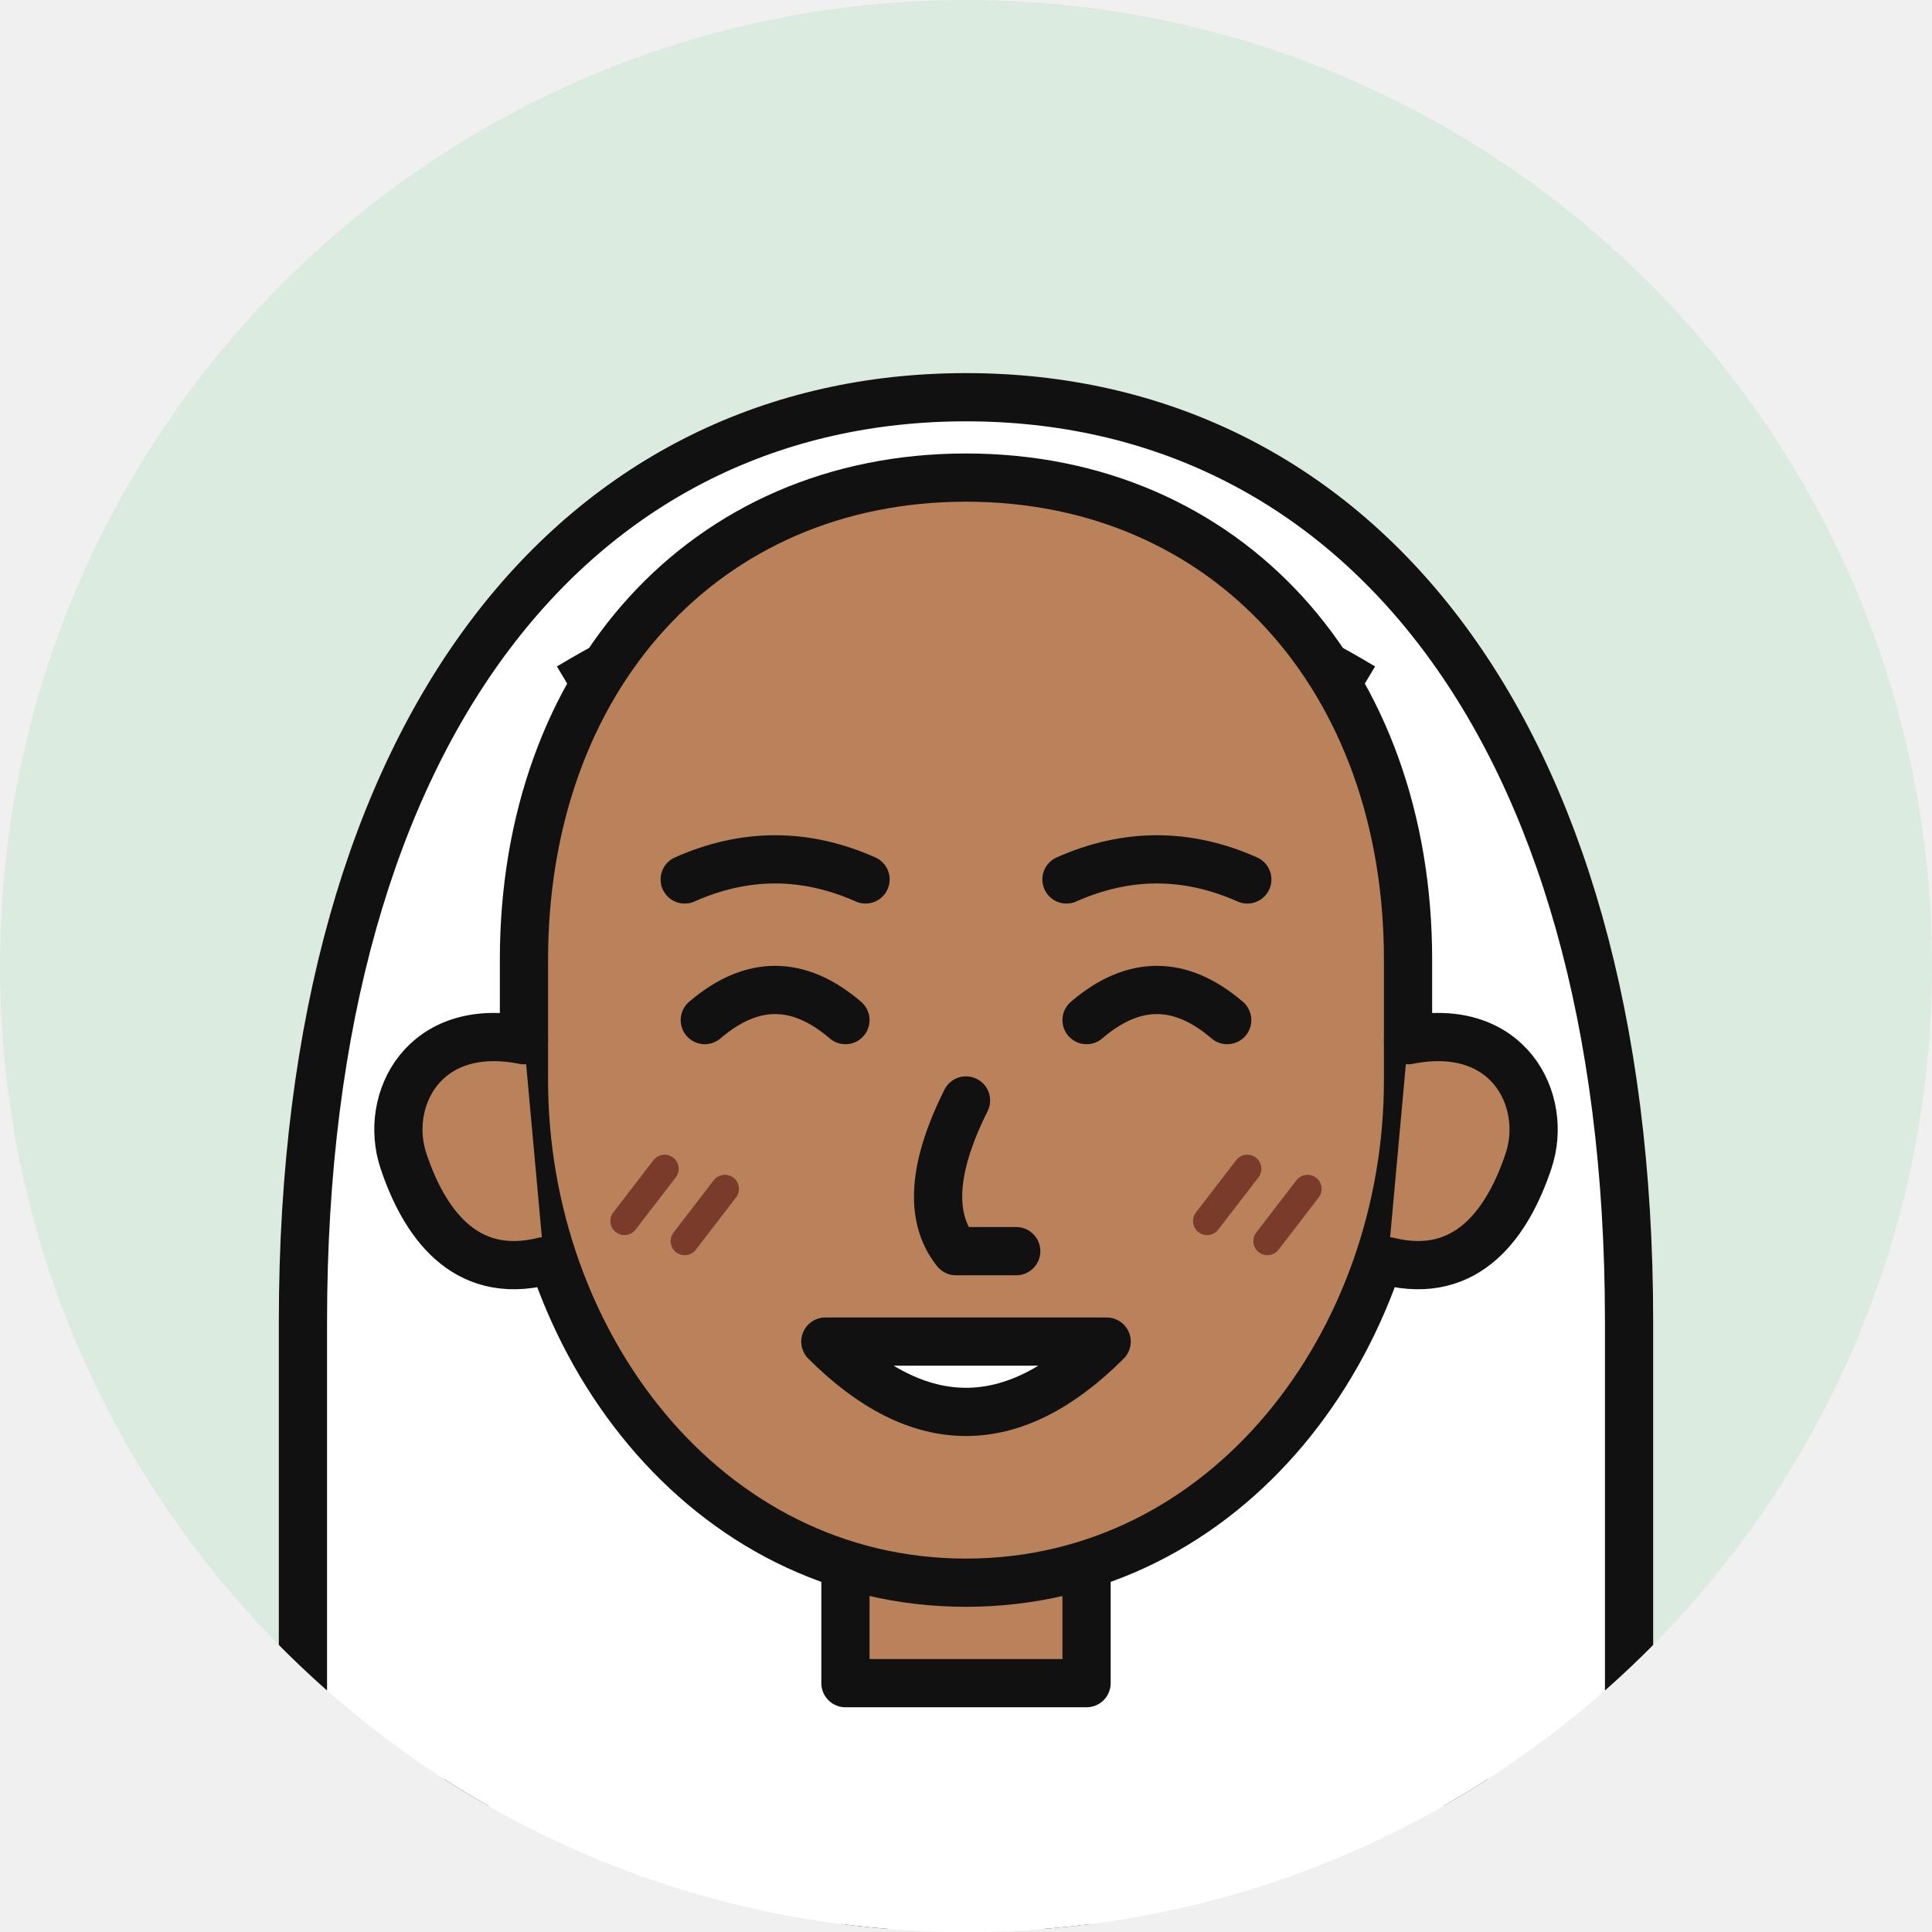
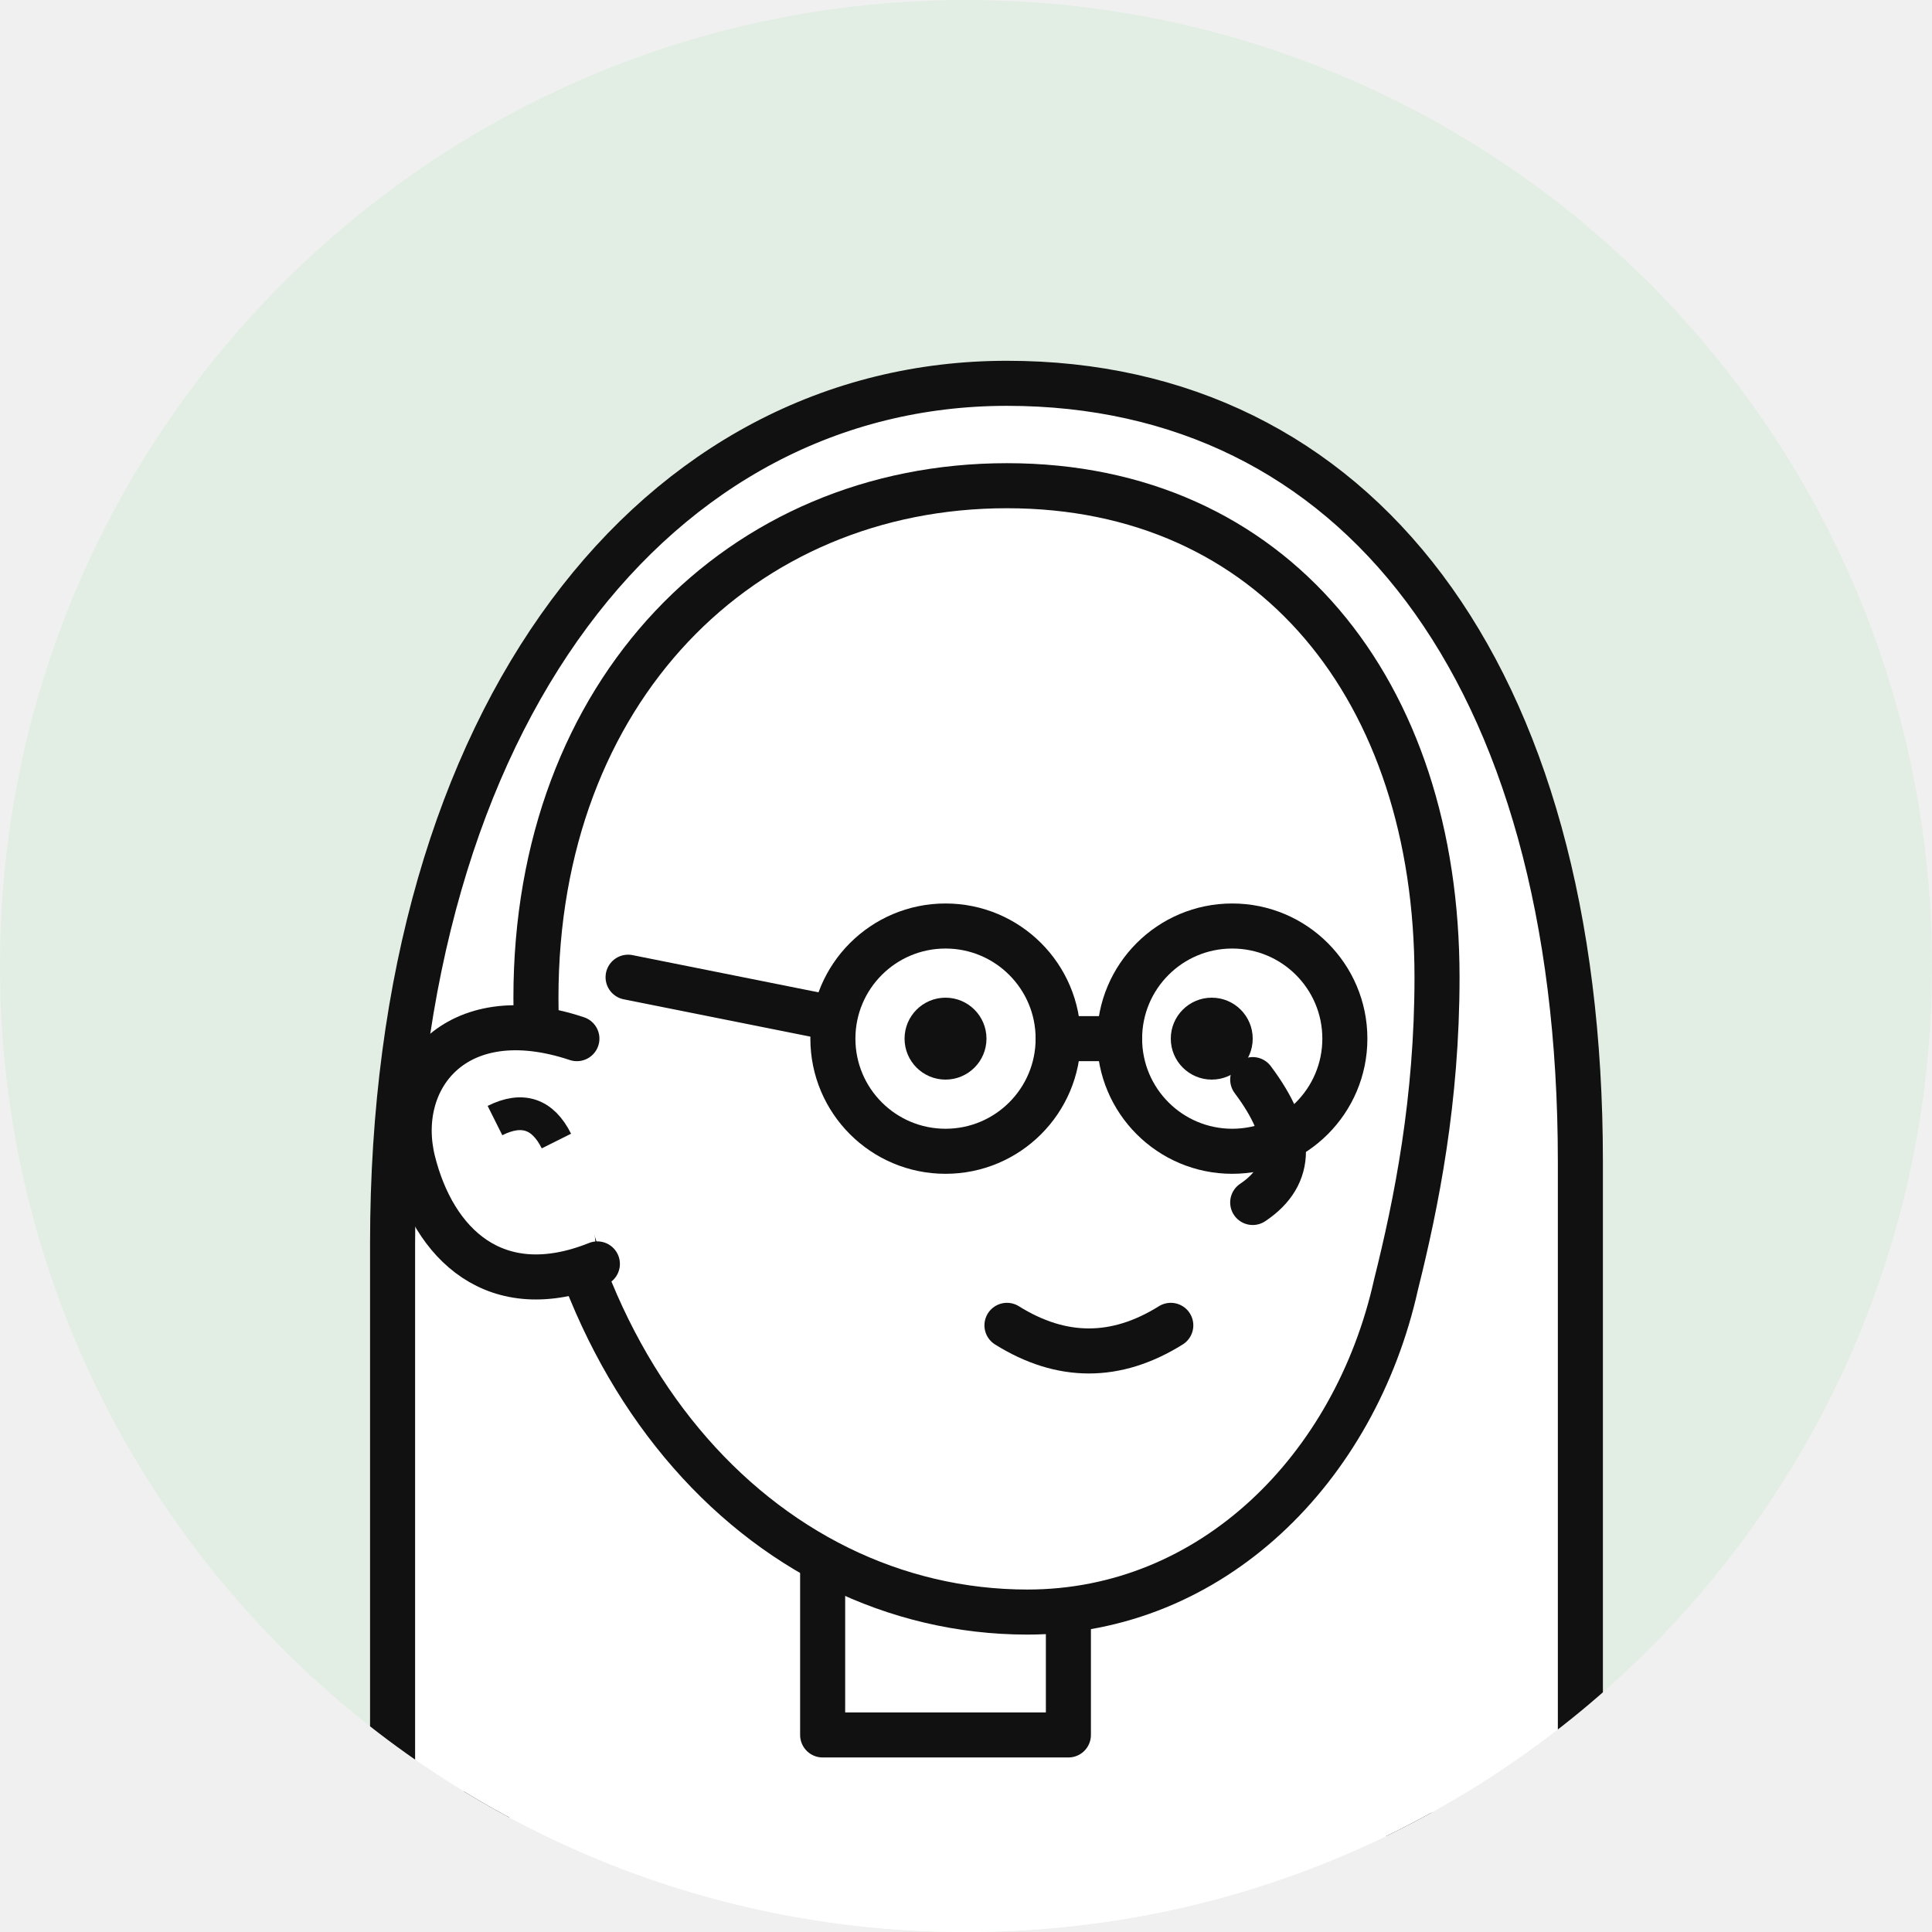
<svg xmlns="http://www.w3.org/2000/svg" viewBox="0 0 100 100">
  <defs>
    <clipPath id="c8">
      <circle cx="50" cy="50" r="50" />
    </clipPath>
  </defs>
  <g clip-path="url(#c8)">
-     <rect width="100" height="100" fill="#DCEBDF" />
-     <g transform="translate(50 58) scale(1.04) translate(-50 -56)">
-       <path d="M18 100c3-11 14-17 32-17s29 6 32 17" fill="#fff" stroke="#111" stroke-width="2.4" stroke-linecap="round" stroke-linejoin="round" />
-       <path d="M34 86q16 10 32 0" fill="none" stroke="#111" stroke-width="2.4" stroke-linecap="round" stroke-linejoin="round" />
-       <path d="M45 90v6M55 90v6" stroke="#111" stroke-width="2.4" stroke-linecap="round" stroke-linejoin="round" />
-       <path d="M17 66c0-30 14-46 33-46s33 16 33 46v34H17z" fill="#fff" stroke="#111" stroke-width="2.4" stroke-linecap="round" stroke-linejoin="round" />
-       <path d="M30 34q20-12 40 0M25 52q25-8 50 0" fill="none" stroke="#111" stroke-width="1.4" />
-       <path d="M44 76v8h12v-8" fill="#B9825A" stroke="#111" stroke-width="2.4" stroke-linecap="round" stroke-linejoin="round" />
-       <path d="M28 48c0-14 9-24 22-24s22 10 22 24v6c0 13-9 25-22 25s-22-12-22-25z" fill="#B9825A" stroke="#111" stroke-width="2.4" stroke-linecap="round" stroke-linejoin="round" />
-       <path d="M28 52c-5-1-7 3-6 6s3 6 7 5M72 52c5-1 7 3 6 6s-3 6-7 5" fill="#B9825A" stroke="#111" stroke-width="2.4" stroke-linecap="round" stroke-linejoin="round" />
-       <path d="M37 51q3.5-3 7 0M56 51q3.5-3 7 0" fill="none" stroke="#111" stroke-width="2.4" stroke-linecap="round" stroke-linejoin="round" />
-       <path d="M36 44q4.5-2 9 0M55 44q4.5-2 9 0" fill="none" stroke="#111" stroke-width="2.4" stroke-linecap="round" stroke-linejoin="round" />
-       <path d="M50 55q-2.5 5-.5 7.5h3" fill="none" stroke="#111" stroke-width="2.4" stroke-linecap="round" stroke-linejoin="round" />
-       <path d="M43 67q7 7 14 0z" fill="#fff" stroke="#111" stroke-width="2.4" stroke-linecap="round" stroke-linejoin="round" />
-       <path d="M33 61l2-2.6M36 62l2-2.6M62 61l2-2.6M65 62l2-2.6" stroke="#7A3B2A" stroke-width="1.4" stroke-linecap="round" />
+     <rect width="100" height="100" fill="#E2EEE4" />
+     <g transform="translate(50 58) scale(1.06) translate(-52 -56)">
+       <path d="M20 100c3-10 13-15 30-15s28 5 31 15" fill="#fff" stroke="#111" stroke-width="2.2" stroke-linecap="round" stroke-linejoin="round" />
+       <path d="M43 85q8 5 16 0" fill="none" stroke="#111" stroke-width="2.2" stroke-linecap="round" stroke-linejoin="round" />
+       <path d="M24 100V62c0-26 13-42 30-42s28 14 28 38v42z" fill="#fff" stroke="#111" stroke-width="2.2" stroke-linecap="round" stroke-linejoin="round" />
+       <path d="M45 76v10h12v-7" fill="#fff" stroke="#111" stroke-width="2.2" stroke-linecap="round" stroke-linejoin="round" />
+       <path d="M31 50c0-15 10-25 23-25s21 10 21 24c0 6-1 11-2 15-2 9-9 16-18 16-13 0-24-12-24-30z" fill="#fff" stroke="#111" stroke-width="2.2" stroke-linecap="round" stroke-linejoin="round" />
+       <path d="M33 52c-6-2-9 2-8 6s4 7 9 5" fill="#fff" stroke="#111" stroke-width="2.2" stroke-linecap="round" stroke-linejoin="round" />
+       <path d="M29 56q2-1 3 1" fill="none" stroke="#111" stroke-width="1.6" />
+       <circle cx="51" cy="52" r="2" fill="#111" />
+       <circle cx="64" cy="52" r="2" fill="#111" />
+       <path d="M66 54q3 4 0 6" fill="none" stroke="#111" stroke-width="2.2" stroke-linecap="round" stroke-linejoin="round" />
+       <path d="M54 66q4 2.5 8 0" fill="none" stroke="#111" stroke-width="2.2" stroke-linecap="round" stroke-linejoin="round" />
+       <circle cx="51" cy="52" r="5.5" fill="none" stroke="#111" stroke-width="2.2" stroke-linecap="round" stroke-linejoin="round" />
+       <circle cx="65" cy="52" r="5.5" fill="none" stroke="#111" stroke-width="2.2" stroke-linecap="round" stroke-linejoin="round" />
+       <path d="M56.5 52h3M45.5 51l-10-2" stroke="#111" stroke-width="2.2" stroke-linecap="round" stroke-linejoin="round" />
    </g>
  </g>
</svg>
